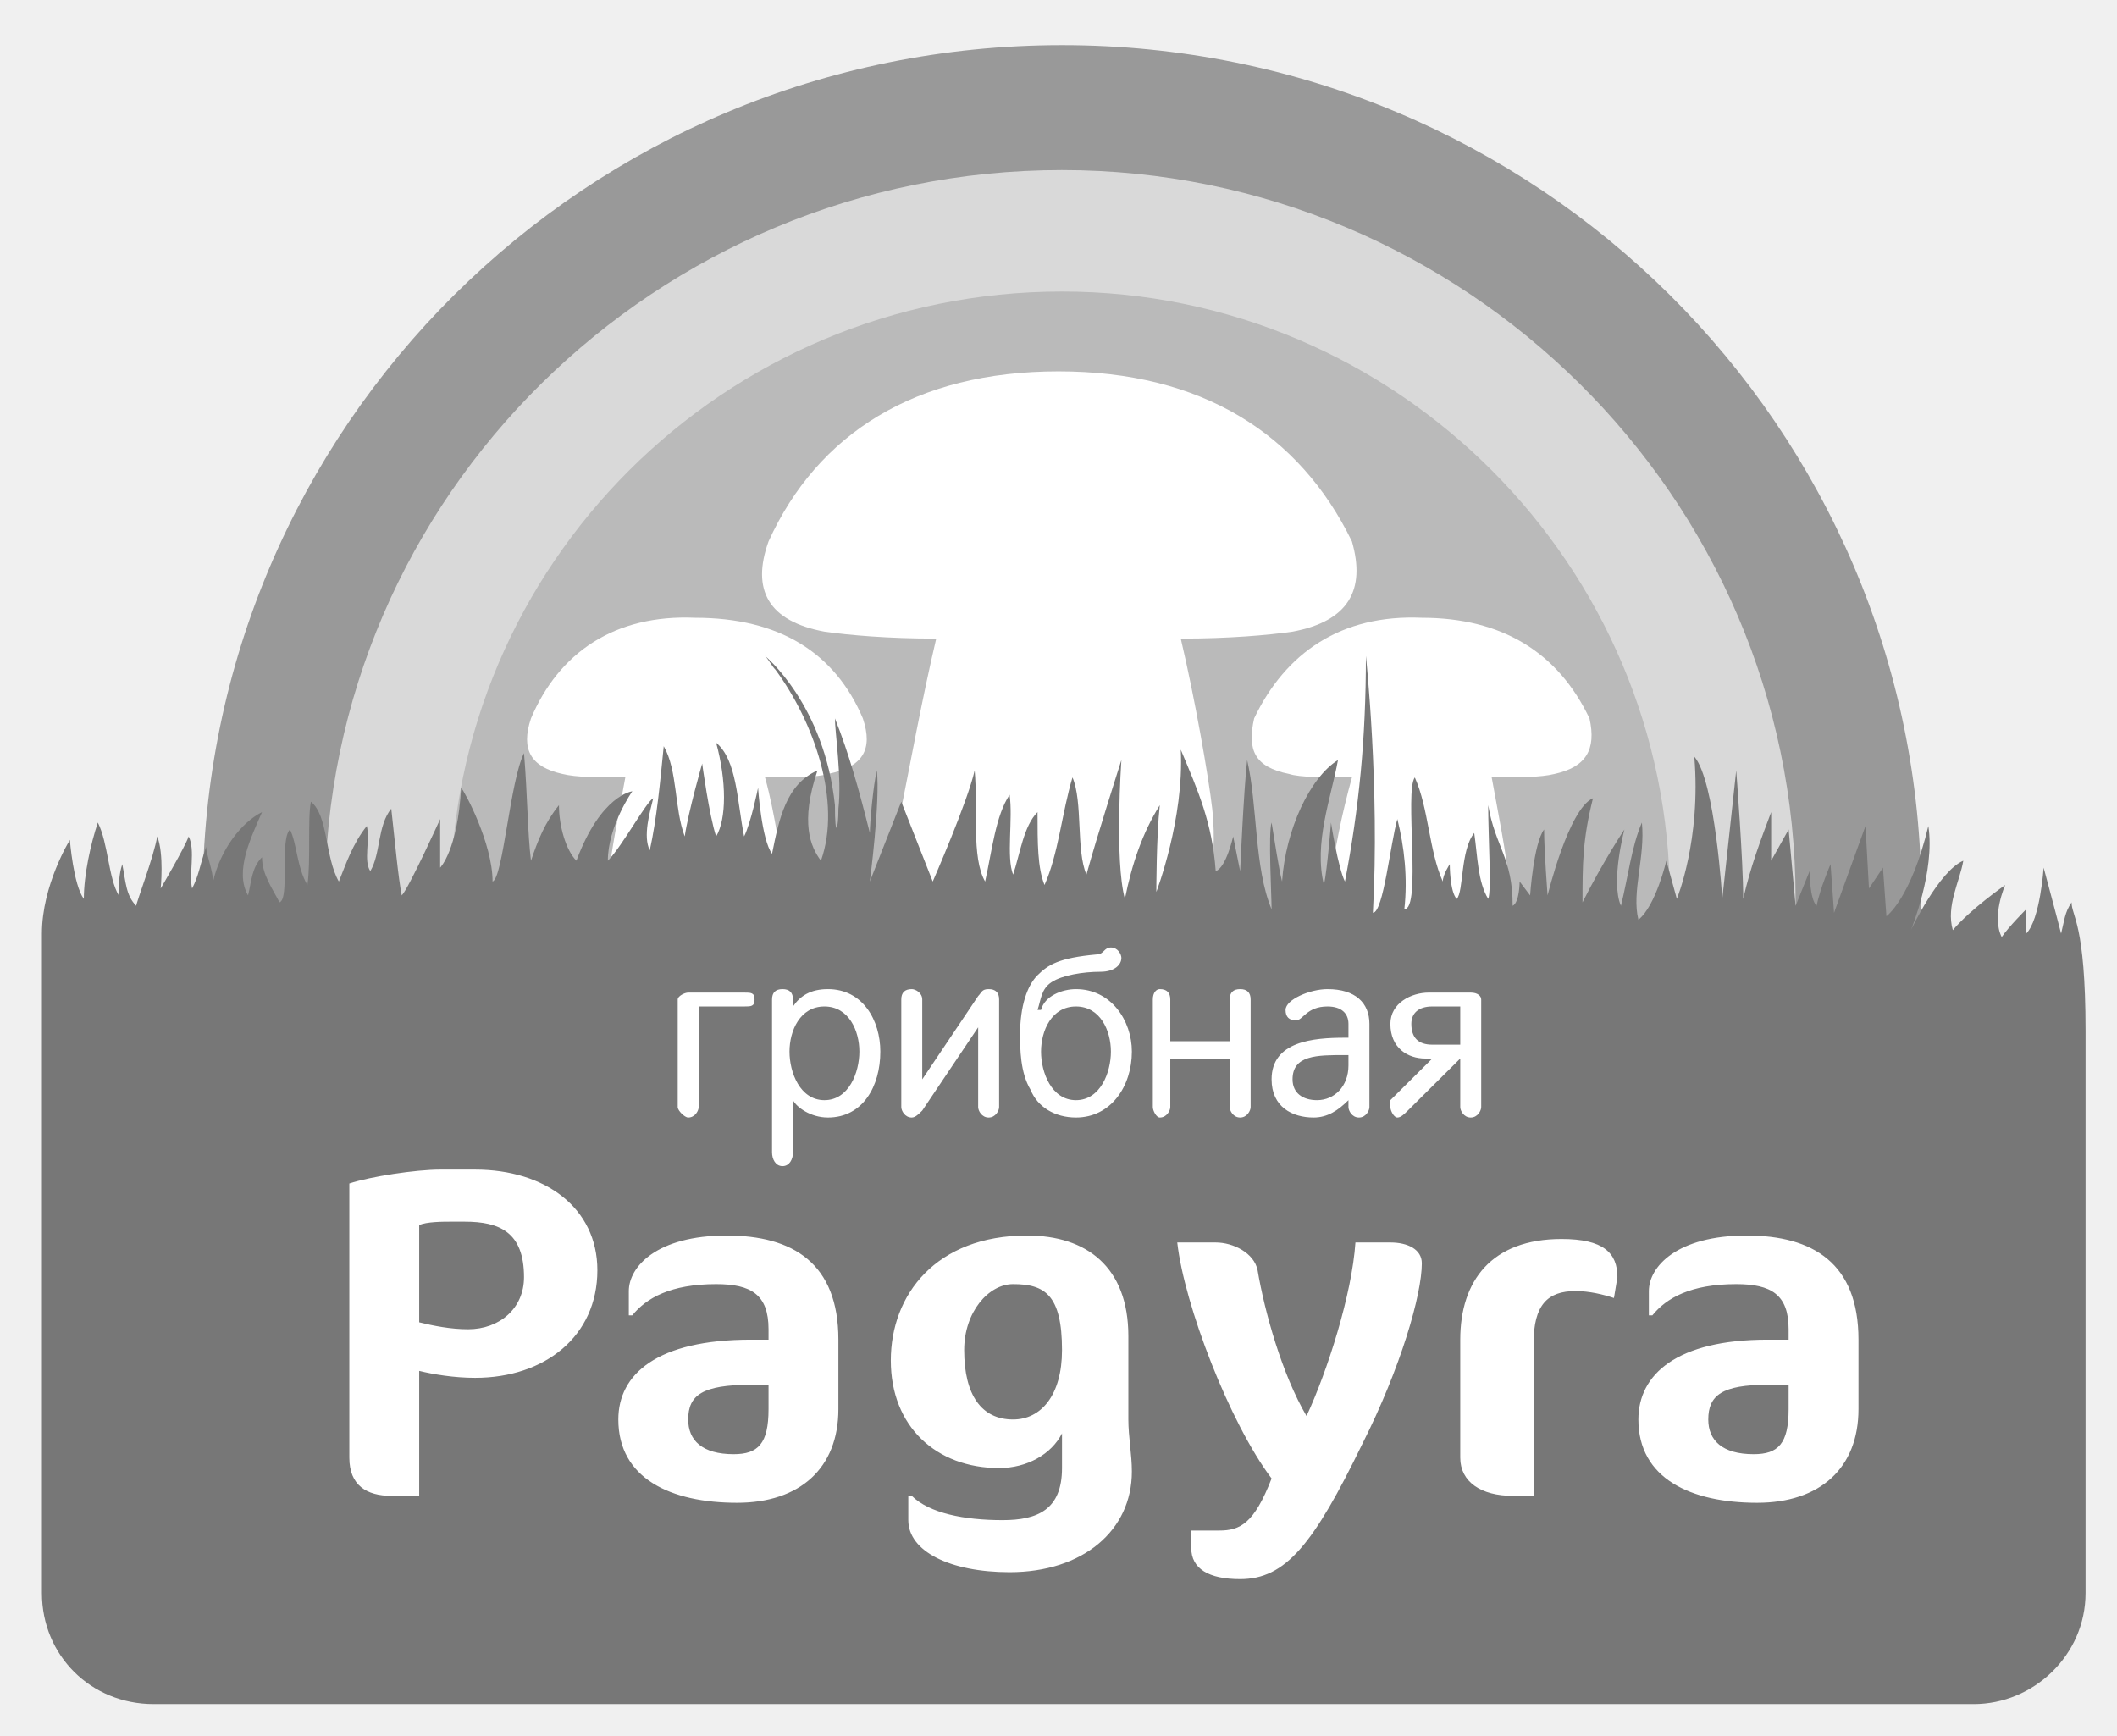
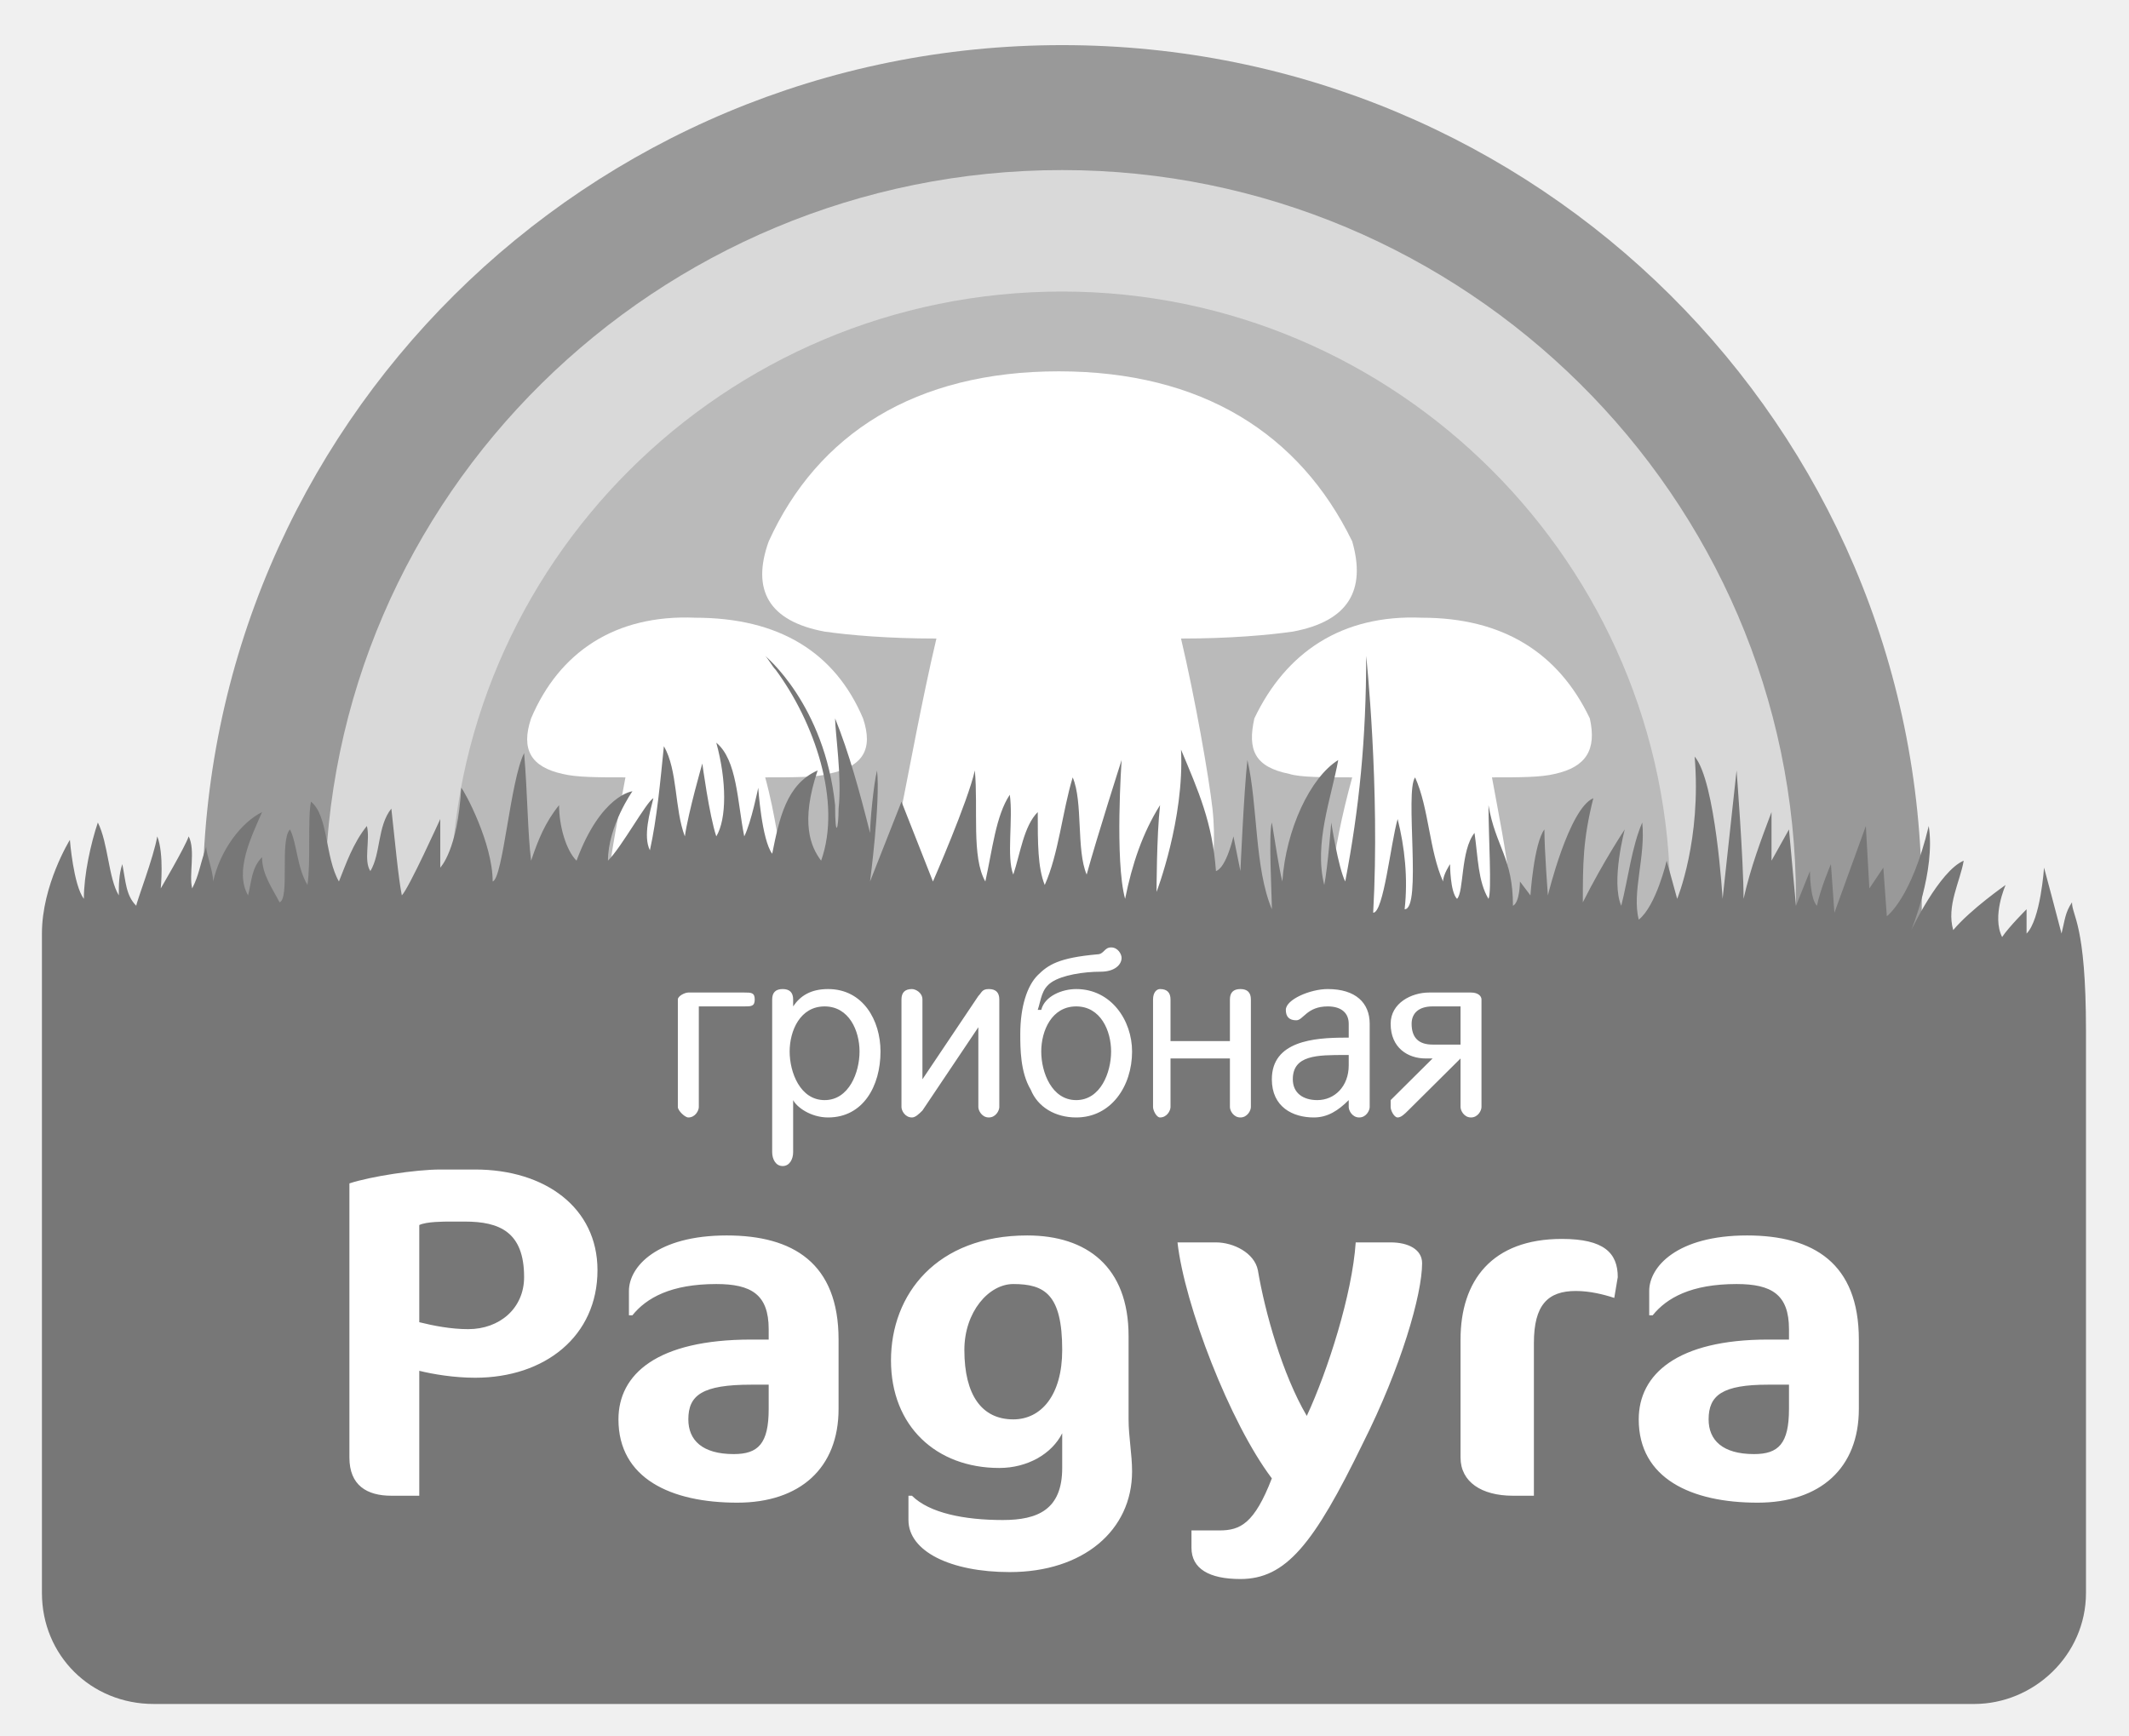
- <svg xmlns="http://www.w3.org/2000/svg" width="61" height="50" viewBox="0 0 61 50" fill="none">
-   <path fill-rule="evenodd" clip-rule="evenodd" d="M55.263 27.8C55.363 27.2 55.363 26.6 55.363 25.9C55.363 12.3 44.291 1.3 30.601 1.3C16.911 1.3 5.838 12.3 5.838 25.9V27.8H55.263Z" fill="#999999" />
-   <path fill-rule="evenodd" clip-rule="evenodd" d="M30.601 4.9C18.924 4.9 9.361 14.3 9.361 25.9C9.361 26.5 9.462 27.2 9.462 27.9L9.563 28.3H51.538L51.639 27.9C51.739 27.2 51.739 26.5 51.739 25.9C51.739 14.3 42.176 4.9 30.601 4.9Z" fill="#D9D9D9" />
-   <path fill-rule="evenodd" clip-rule="evenodd" d="M30.601 8.4C20.837 8.4 12.985 16.3 12.985 25.9C12.985 26.5 12.985 27.2 13.086 27.9L13.187 28.7H47.914L48.015 27.9C48.116 27.2 48.116 26.5 48.116 25.9C48.116 16.3 40.264 8.4 30.601 8.4Z" fill="#BABABA" />
-   <path fill-rule="evenodd" clip-rule="evenodd" d="M30.5 10.7C26.373 10.7 23.554 12.5 22.145 15.6C21.642 17 22.145 17.9 23.756 18.2C24.46 18.3 25.568 18.4 26.977 18.4C26.574 20.1 26.172 22.3 25.97 23.3V24.9C25.97 26.4 27.078 26 29.091 26.4H31.909C33.822 26 34.929 26.5 34.929 24.9C34.929 24.9 35.03 24.2 34.929 23.3C34.828 22.4 34.426 20.1 34.023 18.4C35.432 18.4 36.54 18.3 37.244 18.2C38.855 17.9 39.358 17 38.955 15.6C37.446 12.5 34.627 10.7 30.5 10.7Z" fill="white" />
-   <path fill-rule="evenodd" clip-rule="evenodd" d="M40.969 17.8C38.653 17.7 37.043 18.8 36.137 20.7C35.936 21.6 36.137 22.1 37.144 22.3C37.446 22.4 38.15 22.4 38.955 22.4C38.653 23.5 38.452 24.5 38.351 25.4V25.5C38.351 26.5 39.056 27.1 40.163 27.3H41.774C42.881 27.1 43.485 26.5 43.485 25.5V25.4C43.384 24.5 43.183 23.5 42.982 22.4C43.787 22.4 44.391 22.4 44.794 22.3C45.7 22.1 46.002 21.6 45.8 20.7C44.894 18.8 43.284 17.8 40.969 17.8ZM20.031 17.8C17.716 17.7 16.105 18.8 15.3 20.7C14.998 21.6 15.3 22.1 16.206 22.3C16.609 22.4 17.213 22.4 18.018 22.4C17.817 23.5 17.615 24.5 17.515 25.4V25.5C17.515 26.5 18.119 27.1 19.226 27.3H20.837C21.944 27.1 22.648 26.5 22.648 25.5V25.4C22.447 24.5 22.346 23.5 22.044 22.4C22.85 22.4 23.554 22.4 23.856 22.3C24.863 22.1 25.165 21.6 24.863 20.7C24.058 18.8 22.447 17.8 20.031 17.8Z" fill="white" />
-   <path fill-rule="evenodd" clip-rule="evenodd" d="M59.691 26C59.49 26.3 59.49 26.5 59.389 26.9C59.289 26.5 58.886 25 58.886 25C58.886 25 58.786 26.5 58.383 26.9V26.2C58.383 26.2 57.88 26.7 57.678 27C57.376 26.4 57.779 25.5 57.779 25.5C57.779 25.5 56.772 26.2 56.269 26.8C56.068 26.1 56.47 25.4 56.571 24.8C55.866 25.1 55.061 26.8 55.061 26.8C55.061 26.8 55.766 25.1 55.564 23.8C55.061 25.9 54.356 26.4 54.356 26.4L54.256 25L53.853 25.6L53.753 23.8L52.847 26.3L52.746 24.9C52.746 24.9 52.444 25.6 52.343 26.1C52.142 25.9 52.142 25.1 52.142 25.1L51.739 26.1L51.538 23.9L51.035 24.8V23.4C50.733 24.2 50.431 25 50.23 25.9C50.23 24.8 50.028 22.2 50.028 22.2L49.626 25.9C49.626 25.9 49.424 22.5 48.82 21.8C49.022 24.2 48.317 25.9 48.317 25.9L48.015 24.8C48.015 24.8 47.713 26.1 47.21 26.5C47.008 25.7 47.411 24.7 47.31 23.7C47.008 24.4 46.908 25.3 46.706 26.1C46.404 25.4 46.807 23.9 46.807 23.9C46.807 23.9 46.203 24.8 45.599 26C45.599 24.9 45.599 24.2 45.901 23C45.197 23.3 44.593 25.8 44.593 25.8C44.593 25.8 44.492 24.5 44.492 23.9C44.19 24.3 44.089 25.8 44.089 25.8L43.787 25.4C43.787 25.4 43.787 26 43.586 26.1C43.586 24.7 43.083 24.4 42.881 23.2C42.881 24.1 42.982 25.7 42.881 25.9C42.579 25.4 42.579 24.7 42.479 24C42.076 24.5 42.177 25.7 41.975 25.9C41.774 25.7 41.774 24.9 41.774 24.9C41.774 24.9 41.573 25.2 41.573 25.4C41.17 24.5 41.17 23.3 40.767 22.4C40.465 22.8 40.969 26.2 40.465 26.2C40.566 25.3 40.465 24.4 40.264 23.6C40.063 24.3 39.861 26.3 39.559 26.3C39.761 22.7 39.358 18.9 39.358 18.9C39.358 21.3 39.157 23.3 38.754 25.4C38.553 25 38.352 23.7 38.352 23.7C38.352 23.7 38.251 25 38.15 25.5C37.848 24.3 38.352 23 38.553 21.9C37.748 22.4 37.043 23.9 36.942 25.4C36.842 25 36.741 24.3 36.64 23.7C36.54 24 36.64 25.8 36.64 26.2C36.137 25 36.238 23.2 35.936 21.9C35.835 22.8 35.734 25.1 35.734 25.1L35.533 24.1C35.533 24.1 35.332 25 35.03 25.1C34.929 23.7 34.526 22.8 34.023 21.6C34.124 23.6 33.319 25.7 33.319 25.7C33.319 25.7 33.319 24.1 33.419 23.2C32.916 24 32.614 24.9 32.413 25.9C32.111 24.8 32.312 21.9 32.312 21.9C32.312 21.9 31.607 24.1 31.305 25.2C31.003 24.5 31.205 23.1 30.903 22.4C30.601 23.4 30.5 24.6 30.097 25.5C29.896 25 29.896 24.3 29.896 23.4C29.494 23.8 29.393 24.6 29.192 25.2C28.99 24.7 29.192 23.6 29.091 22.9C28.688 23.5 28.587 24.5 28.386 25.4C27.984 24.7 28.185 23.3 28.084 22.2C27.883 23.1 26.876 25.4 26.876 25.4L25.97 23.1L25.064 25.4C25.064 25.4 25.366 23.1 25.266 22.2C25.165 22.6 25.064 23.7 25.064 24C24.762 22.8 24.46 21.7 24.058 20.7C24.058 21.1 24.259 22.4 24.159 23.3C24.159 23.9 24.058 24.2 24.058 23.2C23.756 20.3 22.045 18.9 22.045 18.9C22.145 19 22.246 19.2 22.347 19.3C23.454 20.8 24.259 23.1 23.655 24.8C23.353 24.4 23.051 23.7 23.555 22.2C22.649 22.6 22.447 23.6 22.246 24.6C21.944 24.2 21.843 22.7 21.843 22.7C21.843 22.7 21.642 23.7 21.441 24.1C21.239 23.1 21.239 21.9 20.635 21.4C20.937 22.5 20.937 23.6 20.635 24.1C20.434 23.5 20.233 22 20.233 22C20.233 22 19.83 23.4 19.73 24.1C19.427 23.3 19.528 22.2 19.125 21.5C19.025 22.5 18.924 23.6 18.723 24.5C18.521 24.1 18.723 23.4 18.823 23C18.622 23.1 17.918 24.4 17.515 24.8C17.515 23.8 18.22 22.8 18.22 22.8C18.22 22.8 17.314 22.9 16.609 24.8C16.307 24.5 16.106 23.8 16.106 23.2C15.703 23.7 15.502 24.2 15.3 24.8C15.2 24 15.2 22.9 15.099 21.7C14.697 22.5 14.495 25.3 14.193 25.4C14.193 24.3 13.388 22.8 13.287 22.7C13.187 24.5 12.683 25 12.683 25V23.6C12.683 23.6 11.777 25.6 11.576 25.8C11.475 25.3 11.375 24.2 11.274 23.3C10.871 23.8 10.972 24.6 10.67 25.1C10.469 24.8 10.67 24.2 10.569 23.8C10.167 24.3 9.965 24.9 9.764 25.4C9.361 24.7 9.462 23.5 8.959 23.1C8.858 23.6 8.959 24.8 8.858 25.5C8.556 25 8.556 24.3 8.355 23.9C8.053 24.2 8.355 25.9 8.053 26C7.852 25.6 7.55 25.2 7.55 24.7C7.248 25 7.248 25.4 7.147 25.8C6.744 25.1 7.248 24.1 7.55 23.4C6.946 23.7 6.342 24.5 6.14 25.4C6.14 25.1 5.939 24.6 5.939 24.4C5.738 25 5.738 25.2 5.536 25.6C5.436 25.2 5.637 24.5 5.436 24.1C5.335 24.4 4.63 25.6 4.63 25.6C4.63 25.6 4.731 24.6 4.53 24.1C4.429 24.7 3.926 26 3.926 26.1C3.624 25.8 3.624 25.4 3.523 24.9C3.423 25.2 3.423 25.5 3.423 25.8C3.121 25.3 3.121 24.3 2.819 23.7C2.617 24.3 2.416 25.2 2.416 25.9C2.114 25.5 2.013 24.2 2.013 24.2C2.013 24.2 1.208 25.5 1.208 26.9V45.9C1.208 47.7 2.617 49.1 4.429 49.1H56.873C58.584 49.1 60.094 47.7 60.094 45.9V29.7C60.094 26.6 59.691 26.4 59.691 26Z" fill="#777777" />
-   <path fill-rule="evenodd" clip-rule="evenodd" d="M13.69 39.7C13.086 39.7 12.482 39.6 12.079 39.5V43.1H11.274C10.569 43.1 10.066 42.8 10.066 42V34.1C10.67 33.9 11.979 33.7 12.683 33.7H13.69C15.703 33.7 17.213 34.8 17.213 36.6C17.213 38.5 15.703 39.7 13.69 39.7ZM13.388 35.2H12.985C12.784 35.2 12.28 35.2 12.079 35.3V38.1C12.482 38.2 12.985 38.3 13.488 38.3C14.394 38.3 15.099 37.7 15.099 36.8C15.099 35.5 14.394 35.2 13.388 35.2ZM21.239 43.3C19.327 43.3 17.817 42.6 17.817 40.9C17.817 39.6 18.924 38.6 21.642 38.6H22.145V38.3C22.145 37.3 21.642 37 20.635 37C19.327 37 18.622 37.4 18.219 37.9H18.119V37.2C18.119 36.5 18.924 35.6 20.937 35.6C22.85 35.6 24.158 36.4 24.158 38.6V40.6C24.158 42.3 23.051 43.3 21.239 43.3ZM22.145 39.9H21.642C20.233 39.9 19.83 40.2 19.83 40.9C19.83 41.5 20.233 41.9 21.139 41.9C21.843 41.9 22.145 41.6 22.145 40.6V39.9ZM35.734 45.5C34.828 45.5 34.325 45.2 34.325 44.6V44.1H35.13C35.734 44.1 36.137 43.9 36.64 42.6C35.432 41 34.124 37.6 33.922 35.8H35.03C35.533 35.8 36.137 36.1 36.237 36.6C36.439 37.8 36.942 39.6 37.647 40.8C38.251 39.5 38.955 37.3 39.056 35.8H40.063C40.566 35.8 40.969 36 40.969 36.4C40.969 37.3 40.365 39.4 39.257 41.6C37.848 44.5 37.043 45.5 35.734 45.5ZM46.505 37.4C46.203 37.3 45.8 37.2 45.398 37.2C44.592 37.2 44.19 37.6 44.19 38.7V43.1H43.586C42.68 43.1 42.076 42.7 42.076 42V38.6C42.076 36.9 42.982 35.7 44.995 35.7C46.203 35.7 46.605 36.1 46.605 36.8L46.505 37.4ZM50.632 43.3C48.719 43.3 47.209 42.6 47.209 40.9C47.209 39.6 48.317 38.6 50.934 38.6H51.538V38.3C51.538 37.3 51.035 37 50.028 37C48.719 37 48.015 37.4 47.612 37.9H47.511V37.2C47.511 36.5 48.317 35.6 50.33 35.6C52.242 35.6 53.551 36.4 53.551 38.6V40.6C53.551 42.3 52.444 43.3 50.632 43.3ZM51.538 39.9H50.934C49.625 39.9 49.223 40.2 49.223 40.9C49.223 41.5 49.625 41.9 50.531 41.9C51.236 41.9 51.538 41.6 51.538 40.6V39.9ZM29.091 45.3C27.379 45.3 26.172 44.7 26.172 43.8V43.1H26.272C26.776 43.6 27.782 43.8 28.889 43.8C29.896 43.8 30.601 43.5 30.601 42.3V41.3C30.299 41.9 29.594 42.3 28.789 42.3C26.977 42.3 25.668 41.1 25.668 39.2C25.668 37.3 26.977 35.6 29.594 35.6C31.305 35.6 32.513 36.5 32.513 38.5V40.9C32.513 41.4 32.614 41.9 32.614 42.4C32.614 44.1 31.204 45.3 29.091 45.3ZM27.782 38.9C27.782 40.2 28.285 40.9 29.191 40.9C29.997 40.9 30.601 40.2 30.601 38.9C30.601 37.3 30.097 37 29.191 37C28.487 37 27.782 37.8 27.782 38.9ZM19.83 28.6H21.441C21.642 28.6 21.742 28.6 21.742 28.8C21.742 29 21.642 29 21.441 29H20.132V31.9C20.132 32 20.031 32.2 19.83 32.2C19.729 32.2 19.528 32 19.528 31.9V28.8C19.528 28.7 19.729 28.6 19.83 28.6ZM22.246 28.8C22.246 28.6 22.346 28.5 22.548 28.5C22.749 28.5 22.85 28.6 22.85 28.8V29C23.051 28.7 23.353 28.5 23.856 28.5C24.863 28.5 25.366 29.4 25.366 30.3C25.366 31.3 24.863 32.2 23.856 32.2C23.353 32.2 22.95 31.9 22.85 31.7V33.2C22.85 33.4 22.749 33.6 22.548 33.6C22.346 33.6 22.246 33.4 22.246 33.2V28.8ZM23.756 31.7C24.46 31.7 24.762 30.9 24.762 30.3C24.762 29.7 24.46 29 23.756 29C23.051 29 22.749 29.7 22.749 30.3C22.749 30.9 23.051 31.7 23.756 31.7ZM28.487 32.2C28.285 32.2 28.185 32 28.185 31.9V29.6L26.574 32C26.474 32.1 26.373 32.2 26.272 32.2C26.071 32.2 25.97 32 25.97 31.9V28.8C25.97 28.6 26.071 28.5 26.272 28.5C26.373 28.5 26.574 28.6 26.574 28.8V31.1L28.185 28.7C28.285 28.6 28.285 28.5 28.487 28.5C28.688 28.5 28.789 28.6 28.789 28.8V31.9C28.789 32 28.688 32.2 28.487 32.2ZM29.997 29.1C30.097 28.7 30.601 28.5 31.003 28.5C32.01 28.5 32.614 29.4 32.614 30.3C32.614 31.3 32.01 32.2 31.003 32.2C30.399 32.2 29.896 31.9 29.695 31.4C29.393 30.9 29.393 30.2 29.393 29.8C29.393 29 29.594 28.4 29.896 28.1C30.198 27.8 30.5 27.6 31.607 27.5C31.808 27.5 31.808 27.3 32.01 27.3C32.211 27.3 32.312 27.5 32.312 27.6C32.312 27.8 32.111 28 31.708 28C31.204 28 30.601 28.1 30.299 28.3C29.997 28.5 29.997 28.8 29.896 29.1H29.997ZM31.003 29C30.299 29 29.997 29.7 29.997 30.3C29.997 30.9 30.299 31.7 31.003 31.7C31.708 31.7 32.01 30.9 32.01 30.3C32.01 29.7 31.708 29 31.003 29ZM33.721 31.9C33.721 32 33.62 32.2 33.419 32.2C33.318 32.2 33.218 32 33.218 31.9V28.8C33.218 28.6 33.318 28.5 33.419 28.5C33.62 28.5 33.721 28.6 33.721 28.8V30H35.432V28.8C35.432 28.6 35.533 28.5 35.734 28.5C35.936 28.5 36.036 28.6 36.036 28.8V31.9C36.036 32 35.936 32.2 35.734 32.2C35.533 32.2 35.432 32 35.432 31.9V30.5H33.721V31.9ZM39.157 32.2C38.955 32.2 38.855 32 38.855 31.9V31.7C38.553 32 38.251 32.2 37.848 32.2C37.244 32.2 36.64 31.9 36.64 31.1C36.64 30 37.848 29.9 38.754 29.9H38.855V29.5C38.855 29.2 38.653 29 38.251 29C37.647 29 37.546 29.4 37.345 29.4C37.144 29.4 37.043 29.3 37.043 29.1C37.043 28.8 37.747 28.5 38.251 28.5C39.056 28.5 39.459 28.9 39.459 29.5V31.9C39.459 32 39.358 32.2 39.157 32.2ZM38.855 30.4H38.754C37.949 30.4 37.244 30.4 37.244 31.1C37.244 31.5 37.546 31.7 37.949 31.7C38.452 31.7 38.855 31.3 38.855 30.7V30.4ZM42.378 32.2C42.176 32.2 42.076 32 42.076 31.9V30.5L40.566 32C40.465 32.1 40.365 32.2 40.264 32.2C40.163 32.2 40.063 32 40.063 31.9V31.7L41.27 30.5H41.069C40.566 30.5 40.063 30.2 40.063 29.5C40.063 28.9 40.667 28.6 41.17 28.6H42.378C42.579 28.6 42.68 28.7 42.68 28.8V31.9C42.68 32 42.579 32.2 42.378 32.2ZM42.076 29H41.27C40.868 29 40.667 29.2 40.667 29.5C40.667 29.9 40.868 30.1 41.27 30.1H42.076V29Z" fill="white" />
+ <svg xmlns="http://www.w3.org/2000/svg" width="92" height="75" viewBox="0 0 92 75" fill="none">
+   <path fill-rule="evenodd" clip-rule="evenodd" d="M82.894 41.7C83.045 40.8 83.045 39.9 83.045 38.85C83.045 18.45 66.436 1.95 45.901 1.95C25.367 1.95 8.758 18.45 8.758 38.85V41.7H82.894Z" fill="#999999" />
+   <path fill-rule="evenodd" clip-rule="evenodd" d="M45.901 7.351C28.386 7.351 14.042 21.451 14.042 38.851C14.042 39.751 14.193 40.801 14.193 41.851L14.344 42.451H77.307L77.458 41.851C77.609 40.801 77.609 39.751 77.609 38.851C77.609 21.451 63.265 7.351 45.901 7.351Z" fill="#D9D9D9" />
+   <path fill-rule="evenodd" clip-rule="evenodd" d="M45.901 12.601C31.255 12.601 19.478 24.451 19.478 38.851C19.478 39.751 19.478 40.801 19.629 41.851L19.78 43.051H71.872L72.023 41.851C72.174 40.801 72.174 39.751 72.174 38.851C72.174 24.451 60.396 12.601 45.901 12.601Z" fill="#BABABA" />
+   <path fill-rule="evenodd" clip-rule="evenodd" d="M45.75 16.05C39.559 16.05 35.332 18.75 33.218 23.4C32.463 25.5 33.218 26.85 35.634 27.3C36.691 27.45 38.352 27.6 40.465 27.6C39.861 30.15 39.257 33.45 38.955 34.95V37.35C38.955 39.6 40.616 39 43.636 39.6H47.864C50.733 39 52.394 39.75 52.394 37.35C52.394 37.35 52.544 36.3 52.394 34.95C52.243 33.6 51.639 30.15 51.035 27.6C53.148 27.6 54.809 27.45 55.866 27.3C58.282 26.85 59.037 25.5 58.433 23.4C56.168 18.75 51.941 16.05 45.75 16.05Z" fill="white" />
+   <path fill-rule="evenodd" clip-rule="evenodd" d="M61.453 26.7C57.98 26.55 55.564 28.2 54.205 31.05C53.903 32.4 54.205 33.15 55.715 33.45C56.168 33.6 57.225 33.6 58.433 33.6C57.98 35.25 57.678 36.75 57.527 38.1V38.25C57.527 39.75 58.584 40.65 60.245 40.95H62.66C64.321 40.65 65.227 39.75 65.227 38.25V38.1C65.076 36.75 64.774 35.25 64.472 33.6C65.68 33.6 66.586 33.6 67.19 33.45C68.549 33.15 69.002 32.4 68.7 31.05C67.341 28.2 64.925 26.7 61.453 26.7ZM30.047 26.7C26.574 26.55 24.158 28.2 22.95 31.05C22.497 32.4 22.95 33.15 24.309 33.45C24.913 33.6 25.819 33.6 27.027 33.6C26.725 35.25 26.423 36.75 26.272 38.1V38.25C26.272 39.75 27.178 40.65 28.839 40.95H31.255C32.916 40.65 33.972 39.75 33.972 38.25V38.1C33.67 36.75 33.519 35.25 33.066 33.6C34.274 33.6 35.331 33.6 35.784 33.45C37.294 33.15 37.747 32.4 37.294 31.05C36.086 28.2 33.67 26.7 30.047 26.7Z" fill="white" />
+   <path fill-rule="evenodd" clip-rule="evenodd" d="M89.537 39.001C89.235 39.451 89.235 39.751 89.084 40.351C88.933 39.751 88.329 37.501 88.329 37.501C88.329 37.501 88.178 39.751 87.574 40.351V39.301C87.574 39.301 86.819 40.051 86.517 40.501C86.064 39.601 86.668 38.251 86.668 38.251C86.668 38.251 85.159 39.301 84.404 40.201C84.102 39.151 84.706 38.101 84.857 37.201C83.8 37.651 82.592 40.201 82.592 40.201C82.592 40.201 83.649 37.651 83.347 35.701C82.592 38.851 81.535 39.601 81.535 39.601L81.384 37.501L80.78 38.401L80.629 35.701L79.27 39.451L79.119 37.351C79.119 37.351 78.666 38.401 78.515 39.151C78.213 38.851 78.213 37.651 78.213 37.651L77.609 39.151L77.307 35.851L76.552 37.201V35.101C76.099 36.301 75.646 37.501 75.344 38.851C75.344 37.201 75.042 33.301 75.042 33.301L74.438 38.851C74.438 38.851 74.136 33.751 73.23 32.701C73.532 36.301 72.475 38.851 72.475 38.851L72.022 37.201C72.022 37.201 71.569 39.151 70.814 39.751C70.513 38.551 71.117 37.051 70.966 35.551C70.513 36.601 70.362 37.951 70.059 39.151C69.607 38.101 70.21 35.851 70.21 35.851C70.21 35.851 69.305 37.201 68.399 39.001C68.399 37.351 68.399 36.301 68.852 34.501C67.795 34.951 66.889 38.701 66.889 38.701C66.889 38.701 66.738 36.751 66.738 35.851C66.285 36.451 66.134 38.701 66.134 38.701L65.681 38.101C65.681 38.101 65.681 39.001 65.379 39.151C65.379 37.051 64.624 36.601 64.322 34.801C64.322 36.151 64.473 38.551 64.322 38.851C63.869 38.101 63.869 37.051 63.718 36.001C63.114 36.751 63.265 38.551 62.963 38.851C62.661 38.551 62.661 37.351 62.661 37.351C62.661 37.351 62.359 37.801 62.359 38.101C61.755 36.751 61.755 34.951 61.151 33.601C60.698 34.201 61.453 39.301 60.698 39.301C60.849 37.951 60.698 36.601 60.396 35.401C60.094 36.451 59.792 39.451 59.339 39.451C59.641 34.051 59.037 28.351 59.037 28.351C59.037 31.951 58.735 34.951 58.131 38.101C57.829 37.501 57.527 35.551 57.527 35.551C57.527 35.551 57.376 37.501 57.225 38.251C56.772 36.451 57.527 34.501 57.829 32.851C56.621 33.601 55.565 35.851 55.413 38.101C55.263 37.501 55.111 36.451 54.961 35.551C54.809 36.001 54.961 38.701 54.961 39.301C54.206 37.501 54.357 34.801 53.904 32.851C53.753 34.201 53.602 37.651 53.602 37.651L53.3 36.151C53.3 36.151 52.998 37.501 52.545 37.651C52.394 35.551 51.79 34.201 51.035 32.401C51.186 35.401 49.978 38.551 49.978 38.551C49.978 38.551 49.978 36.151 50.129 34.801C49.374 36.001 48.921 37.351 48.619 38.851C48.166 37.201 48.468 32.851 48.468 32.851C48.468 32.851 47.411 36.151 46.958 37.801C46.505 36.751 46.807 34.651 46.354 33.601C45.901 35.101 45.75 36.901 45.146 38.251C44.844 37.501 44.844 36.451 44.844 35.101C44.24 35.701 44.089 36.901 43.787 37.801C43.485 37.051 43.787 35.401 43.636 34.351C43.032 35.251 42.881 36.751 42.579 38.101C41.975 37.051 42.277 34.951 42.126 33.301C41.824 34.651 40.315 38.101 40.315 38.101L38.956 34.651L37.597 38.101C37.597 38.101 38.05 34.651 37.899 33.301C37.748 33.901 37.597 35.551 37.597 36.001C37.144 34.201 36.691 32.551 36.087 31.051C36.087 31.651 36.389 33.601 36.238 34.951C36.238 35.851 36.087 36.301 36.087 34.801C35.634 30.451 33.067 28.351 33.067 28.351C33.218 28.501 33.369 28.801 33.52 28.951C35.181 31.201 36.389 34.651 35.483 37.201C35.03 36.601 34.577 35.551 35.332 33.301C33.973 33.901 33.671 35.401 33.369 36.901C32.916 36.301 32.765 34.051 32.765 34.051C32.765 34.051 32.463 35.551 32.161 36.151C31.859 34.651 31.859 32.851 30.953 32.101C31.406 33.751 31.406 35.401 30.953 36.151C30.651 35.251 30.349 33.001 30.349 33.001C30.349 33.001 29.745 35.101 29.594 36.151C29.141 34.951 29.292 33.301 28.688 32.251C28.537 33.751 28.386 35.401 28.084 36.751C27.782 36.151 28.084 35.101 28.235 34.501C27.933 34.651 26.876 36.601 26.272 37.201C26.272 35.701 27.329 34.201 27.329 34.201C27.329 34.201 25.97 34.351 24.913 37.201C24.46 36.751 24.159 35.701 24.159 34.801C23.555 35.551 23.253 36.301 22.951 37.201C22.8 36.001 22.8 34.351 22.649 32.551C22.045 33.751 21.743 37.951 21.29 38.101C21.29 36.451 20.082 34.201 19.931 34.051C19.78 36.751 19.025 37.501 19.025 37.501V35.401C19.025 35.401 17.666 38.401 17.364 38.701C17.213 37.951 17.062 36.301 16.911 34.951C16.307 35.701 16.458 36.901 16.005 37.651C15.703 37.201 16.005 36.301 15.854 35.701C15.25 36.451 14.948 37.351 14.646 38.101C14.042 37.051 14.193 35.251 13.438 34.651C13.287 35.401 13.438 37.201 13.287 38.251C12.834 37.501 12.834 36.451 12.532 35.851C12.079 36.301 12.532 38.851 12.079 39.001C11.777 38.401 11.324 37.801 11.324 37.051C10.871 37.501 10.871 38.101 10.72 38.701C10.117 37.651 10.871 36.151 11.324 35.101C10.418 35.551 9.513 36.751 9.211 38.101C9.211 37.651 8.909 36.901 8.909 36.601C8.607 37.501 8.607 37.801 8.305 38.401C8.154 37.801 8.456 36.751 8.154 36.151C8.003 36.601 6.946 38.401 6.946 38.401C6.946 38.401 7.097 36.901 6.795 36.151C6.644 37.051 5.889 39.001 5.889 39.151C5.436 38.701 5.436 38.101 5.285 37.351C5.134 37.801 5.134 38.251 5.134 38.701C4.681 37.951 4.681 36.451 4.228 35.551C3.926 36.451 3.624 37.801 3.624 38.851C3.171 38.251 3.02 36.301 3.02 36.301C3.02 36.301 1.812 38.251 1.812 40.351V68.851C1.812 71.551 3.926 73.651 6.644 73.651H85.309C87.876 73.651 90.141 71.551 90.141 68.851V44.551C90.141 39.901 89.537 39.601 89.537 39.001Z" fill="#777777" />
+   <path fill-rule="evenodd" clip-rule="evenodd" d="M20.534 59.55C19.628 59.55 18.722 59.4 18.118 59.25V64.65H16.91C15.854 64.65 15.099 64.2 15.099 63V51.15C16.005 50.85 17.967 50.55 19.024 50.55H20.534C23.554 50.55 25.819 52.2 25.819 54.9C25.819 57.75 23.554 59.55 20.534 59.55ZM20.081 52.8H19.477C19.175 52.8 18.42 52.8 18.118 52.95V57.15C18.722 57.3 19.477 57.45 20.232 57.45C21.591 57.45 22.648 56.55 22.648 55.2C22.648 53.25 21.591 52.8 20.081 52.8ZM31.858 64.95C28.99 64.95 26.725 63.9 26.725 61.35C26.725 59.4 28.386 57.9 32.462 57.9H33.217V57.45C33.217 55.95 32.462 55.5 30.953 55.5C28.99 55.5 27.933 56.1 27.329 56.85H27.178V55.8C27.178 54.75 28.386 53.4 31.406 53.4C34.274 53.4 36.237 54.6 36.237 57.9V60.9C36.237 63.45 34.576 64.95 31.858 64.95ZM33.217 59.85H32.462C30.349 59.85 29.745 60.3 29.745 61.35C29.745 62.25 30.349 62.85 31.707 62.85C32.764 62.85 33.217 62.4 33.217 60.9V59.85ZM53.601 68.25C52.242 68.25 51.487 67.8 51.487 66.9V66.15H52.695C53.601 66.15 54.205 65.85 54.96 63.9C53.148 61.5 51.185 56.4 50.883 53.7H52.544C53.299 53.7 54.205 54.15 54.356 54.9C54.658 56.7 55.413 59.4 56.47 61.2C57.376 59.25 58.433 55.95 58.584 53.7H60.094C60.849 53.7 61.453 54 61.453 54.6C61.453 55.95 60.547 59.1 58.886 62.4C56.772 66.75 55.564 68.25 53.601 68.25ZM69.757 56.1C69.304 55.95 68.7 55.8 68.096 55.8C66.888 55.8 66.284 56.4 66.284 58.05V64.65H65.378C64.019 64.65 63.114 64.05 63.114 63V57.9C63.114 55.35 64.472 53.55 67.492 53.55C69.304 53.55 69.908 54.15 69.908 55.2L69.757 56.1ZM75.948 64.95C73.079 64.95 70.814 63.9 70.814 61.35C70.814 59.4 72.475 57.9 76.401 57.9H77.307V57.45C77.307 55.95 76.552 55.5 75.042 55.5C73.079 55.5 72.022 56.1 71.418 56.85H71.267V55.8C71.267 54.75 72.475 53.4 75.495 53.4C78.364 53.4 80.326 54.6 80.326 57.9V60.9C80.326 63.45 78.665 64.95 75.948 64.95ZM77.307 59.85H76.401C74.438 59.85 73.834 60.3 73.834 61.35C73.834 62.25 74.438 62.85 75.797 62.85C76.854 62.85 77.307 62.4 77.307 60.9V59.85ZM43.636 67.95C41.069 67.95 39.257 67.05 39.257 65.7V64.65H39.408C40.163 65.4 41.673 65.7 43.334 65.7C44.844 65.7 45.901 65.25 45.901 63.45V61.95C45.448 62.85 44.391 63.45 43.183 63.45C40.465 63.45 38.502 61.65 38.502 58.8C38.502 55.95 40.465 53.4 44.391 53.4C46.958 53.4 48.769 54.75 48.769 57.75V61.35C48.769 62.1 48.92 62.85 48.92 63.6C48.92 66.15 46.807 67.95 43.636 67.95ZM41.673 58.35C41.673 60.3 42.428 61.35 43.787 61.35C44.995 61.35 45.901 60.3 45.901 58.35C45.901 55.95 45.146 55.5 43.787 55.5C42.73 55.5 41.673 56.7 41.673 58.35ZM29.745 42.9H32.16C32.462 42.9 32.614 42.9 32.614 43.2C32.614 43.5 32.462 43.5 32.16 43.5H30.198V47.85C30.198 48 30.047 48.3 29.745 48.3C29.594 48.3 29.292 48 29.292 47.85V43.2C29.292 43.05 29.594 42.9 29.745 42.9ZM33.368 43.2C33.368 42.9 33.519 42.75 33.821 42.75C34.123 42.75 34.274 42.9 34.274 43.2V43.5C34.576 43.05 35.029 42.75 35.784 42.75C37.294 42.75 38.049 44.1 38.049 45.45C38.049 46.95 37.294 48.3 35.784 48.3C35.029 48.3 34.425 47.85 34.274 47.55V49.8C34.274 50.1 34.123 50.4 33.821 50.4C33.519 50.4 33.368 50.1 33.368 49.8V43.2ZM35.633 47.55C36.69 47.55 37.143 46.35 37.143 45.45C37.143 44.55 36.69 43.5 35.633 43.5C34.576 43.5 34.123 44.55 34.123 45.45C34.123 46.35 34.576 47.55 35.633 47.55ZM42.73 48.3C42.428 48.3 42.277 48 42.277 47.85V44.4L39.861 48C39.71 48.15 39.559 48.3 39.408 48.3C39.106 48.3 38.955 48 38.955 47.85V43.2C38.955 42.9 39.106 42.75 39.408 42.75C39.559 42.75 39.861 42.9 39.861 43.2V46.65L42.277 43.05C42.428 42.9 42.428 42.75 42.73 42.75C43.032 42.75 43.183 42.9 43.183 43.2V47.85C43.183 48 43.032 48.3 42.73 48.3ZM44.995 43.65C45.146 43.05 45.901 42.75 46.505 42.75C48.014 42.75 48.92 44.1 48.92 45.45C48.92 46.95 48.014 48.3 46.505 48.3C45.599 48.3 44.844 47.85 44.542 47.1C44.089 46.35 44.089 45.3 44.089 44.7C44.089 43.5 44.391 42.6 44.844 42.15C45.297 41.7 45.75 41.4 47.41 41.25C47.712 41.25 47.712 40.95 48.014 40.95C48.316 40.95 48.467 41.25 48.467 41.4C48.467 41.7 48.166 42 47.562 42C46.807 42 45.901 42.15 45.448 42.45C44.995 42.75 44.995 43.2 44.844 43.65H44.995ZM46.505 43.5C45.448 43.5 44.995 44.55 44.995 45.45C44.995 46.35 45.448 47.55 46.505 47.55C47.562 47.55 48.014 46.35 48.014 45.45C48.014 44.55 47.562 43.5 46.505 43.5ZM50.581 47.85C50.581 48 50.43 48.3 50.128 48.3C49.977 48.3 49.826 48 49.826 47.85V43.2C49.826 42.9 49.977 42.75 50.128 42.75C50.43 42.75 50.581 42.9 50.581 43.2V45H53.148V43.2C53.148 42.9 53.299 42.75 53.601 42.75C53.903 42.75 54.054 42.9 54.054 43.2V47.85C54.054 48 53.903 48.3 53.601 48.3C53.299 48.3 53.148 48 53.148 47.85V45.75H50.581V47.85ZM58.735 48.3C58.433 48.3 58.282 48 58.282 47.85V47.55C57.829 48 57.376 48.3 56.772 48.3C55.866 48.3 54.96 47.85 54.96 46.65C54.96 45 56.772 44.85 58.131 44.85H58.282V44.25C58.282 43.8 57.98 43.5 57.376 43.5C56.47 43.5 56.319 44.1 56.017 44.1C55.715 44.1 55.564 43.95 55.564 43.65C55.564 43.2 56.621 42.75 57.376 42.75C58.584 42.75 59.188 43.35 59.188 44.25V47.85C59.188 48 59.037 48.3 58.735 48.3ZM58.282 45.6H58.131C56.923 45.6 55.866 45.6 55.866 46.65C55.866 47.25 56.319 47.55 56.923 47.55C57.678 47.55 58.282 46.95 58.282 46.05V45.6ZM63.566 48.3C63.264 48.3 63.114 48 63.114 47.85V45.75L60.849 48C60.698 48.15 60.547 48.3 60.396 48.3C60.245 48.3 60.094 48 60.094 47.85V47.55L61.906 45.75H61.604C60.849 45.75 60.094 45.3 60.094 44.25C60.094 43.35 61 42.9 61.755 42.9H63.566C63.868 42.9 64.019 43.05 64.019 43.2V47.85C64.019 48 63.868 48.3 63.566 48.3ZM63.114 43.5H61.906C61.302 43.5 61 43.8 61 44.25C61 44.85 61.302 45.15 61.906 45.15H63.114V43.5Z" fill="white" />
</svg>
